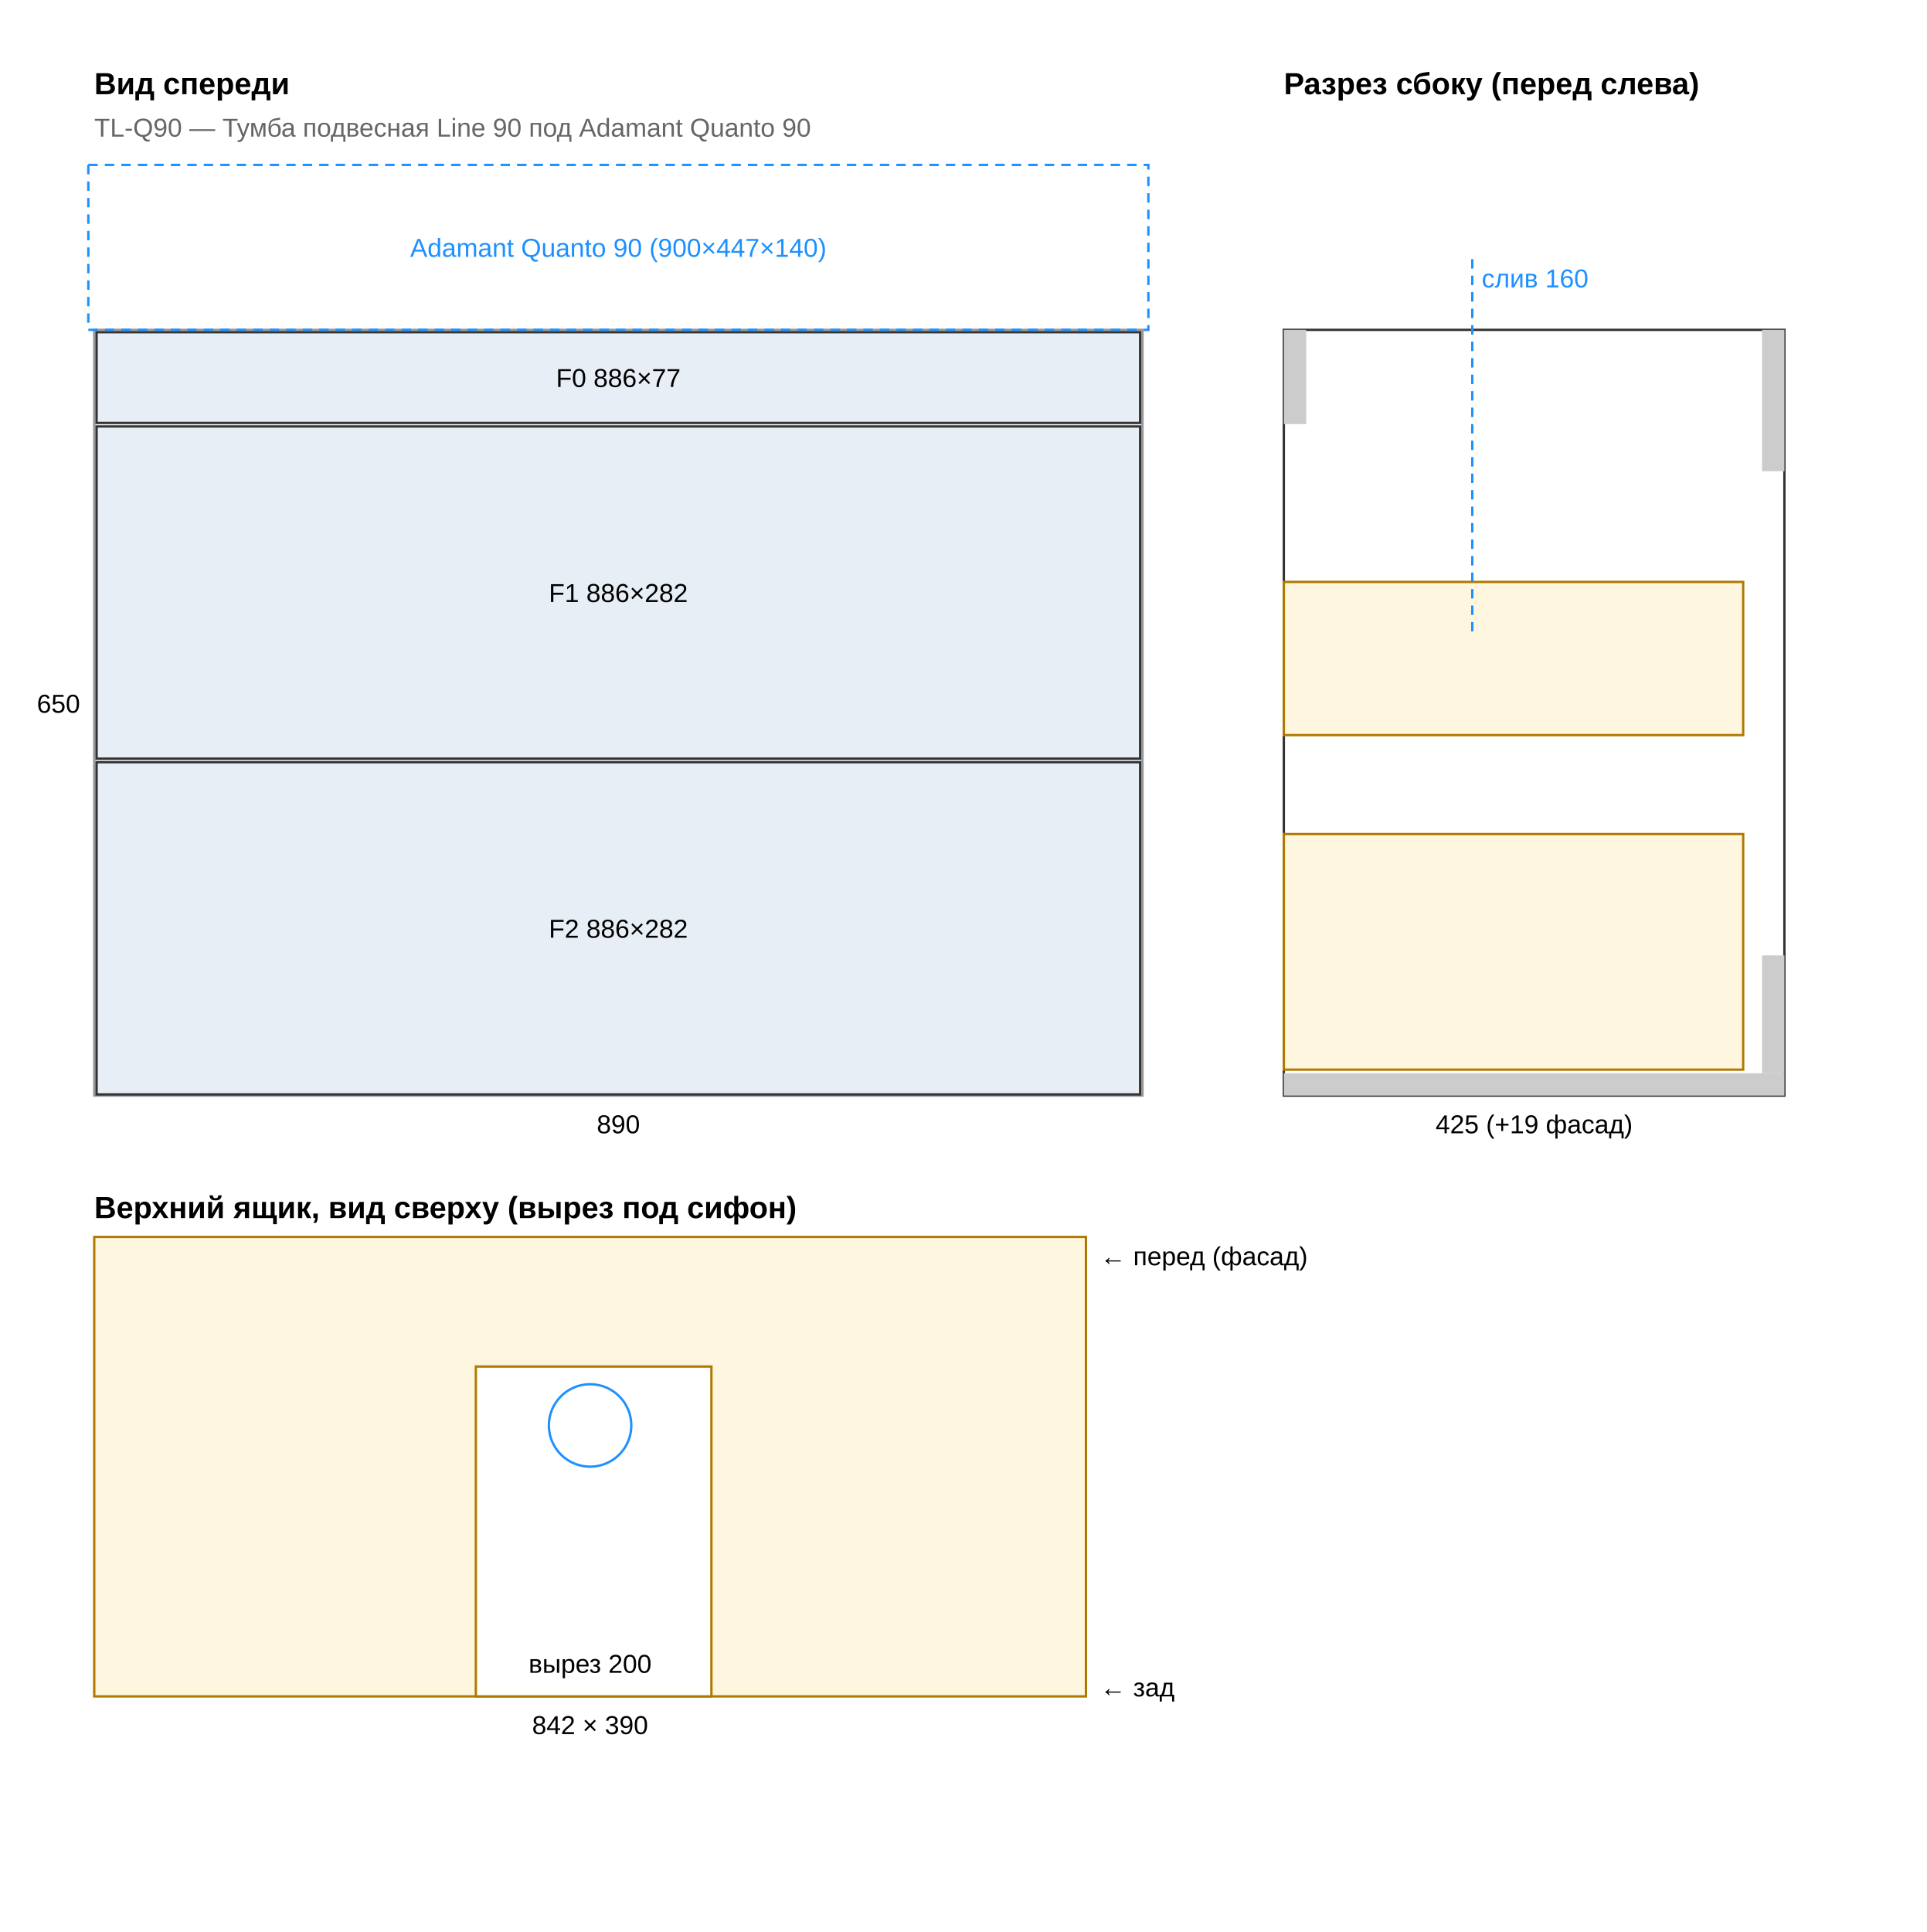
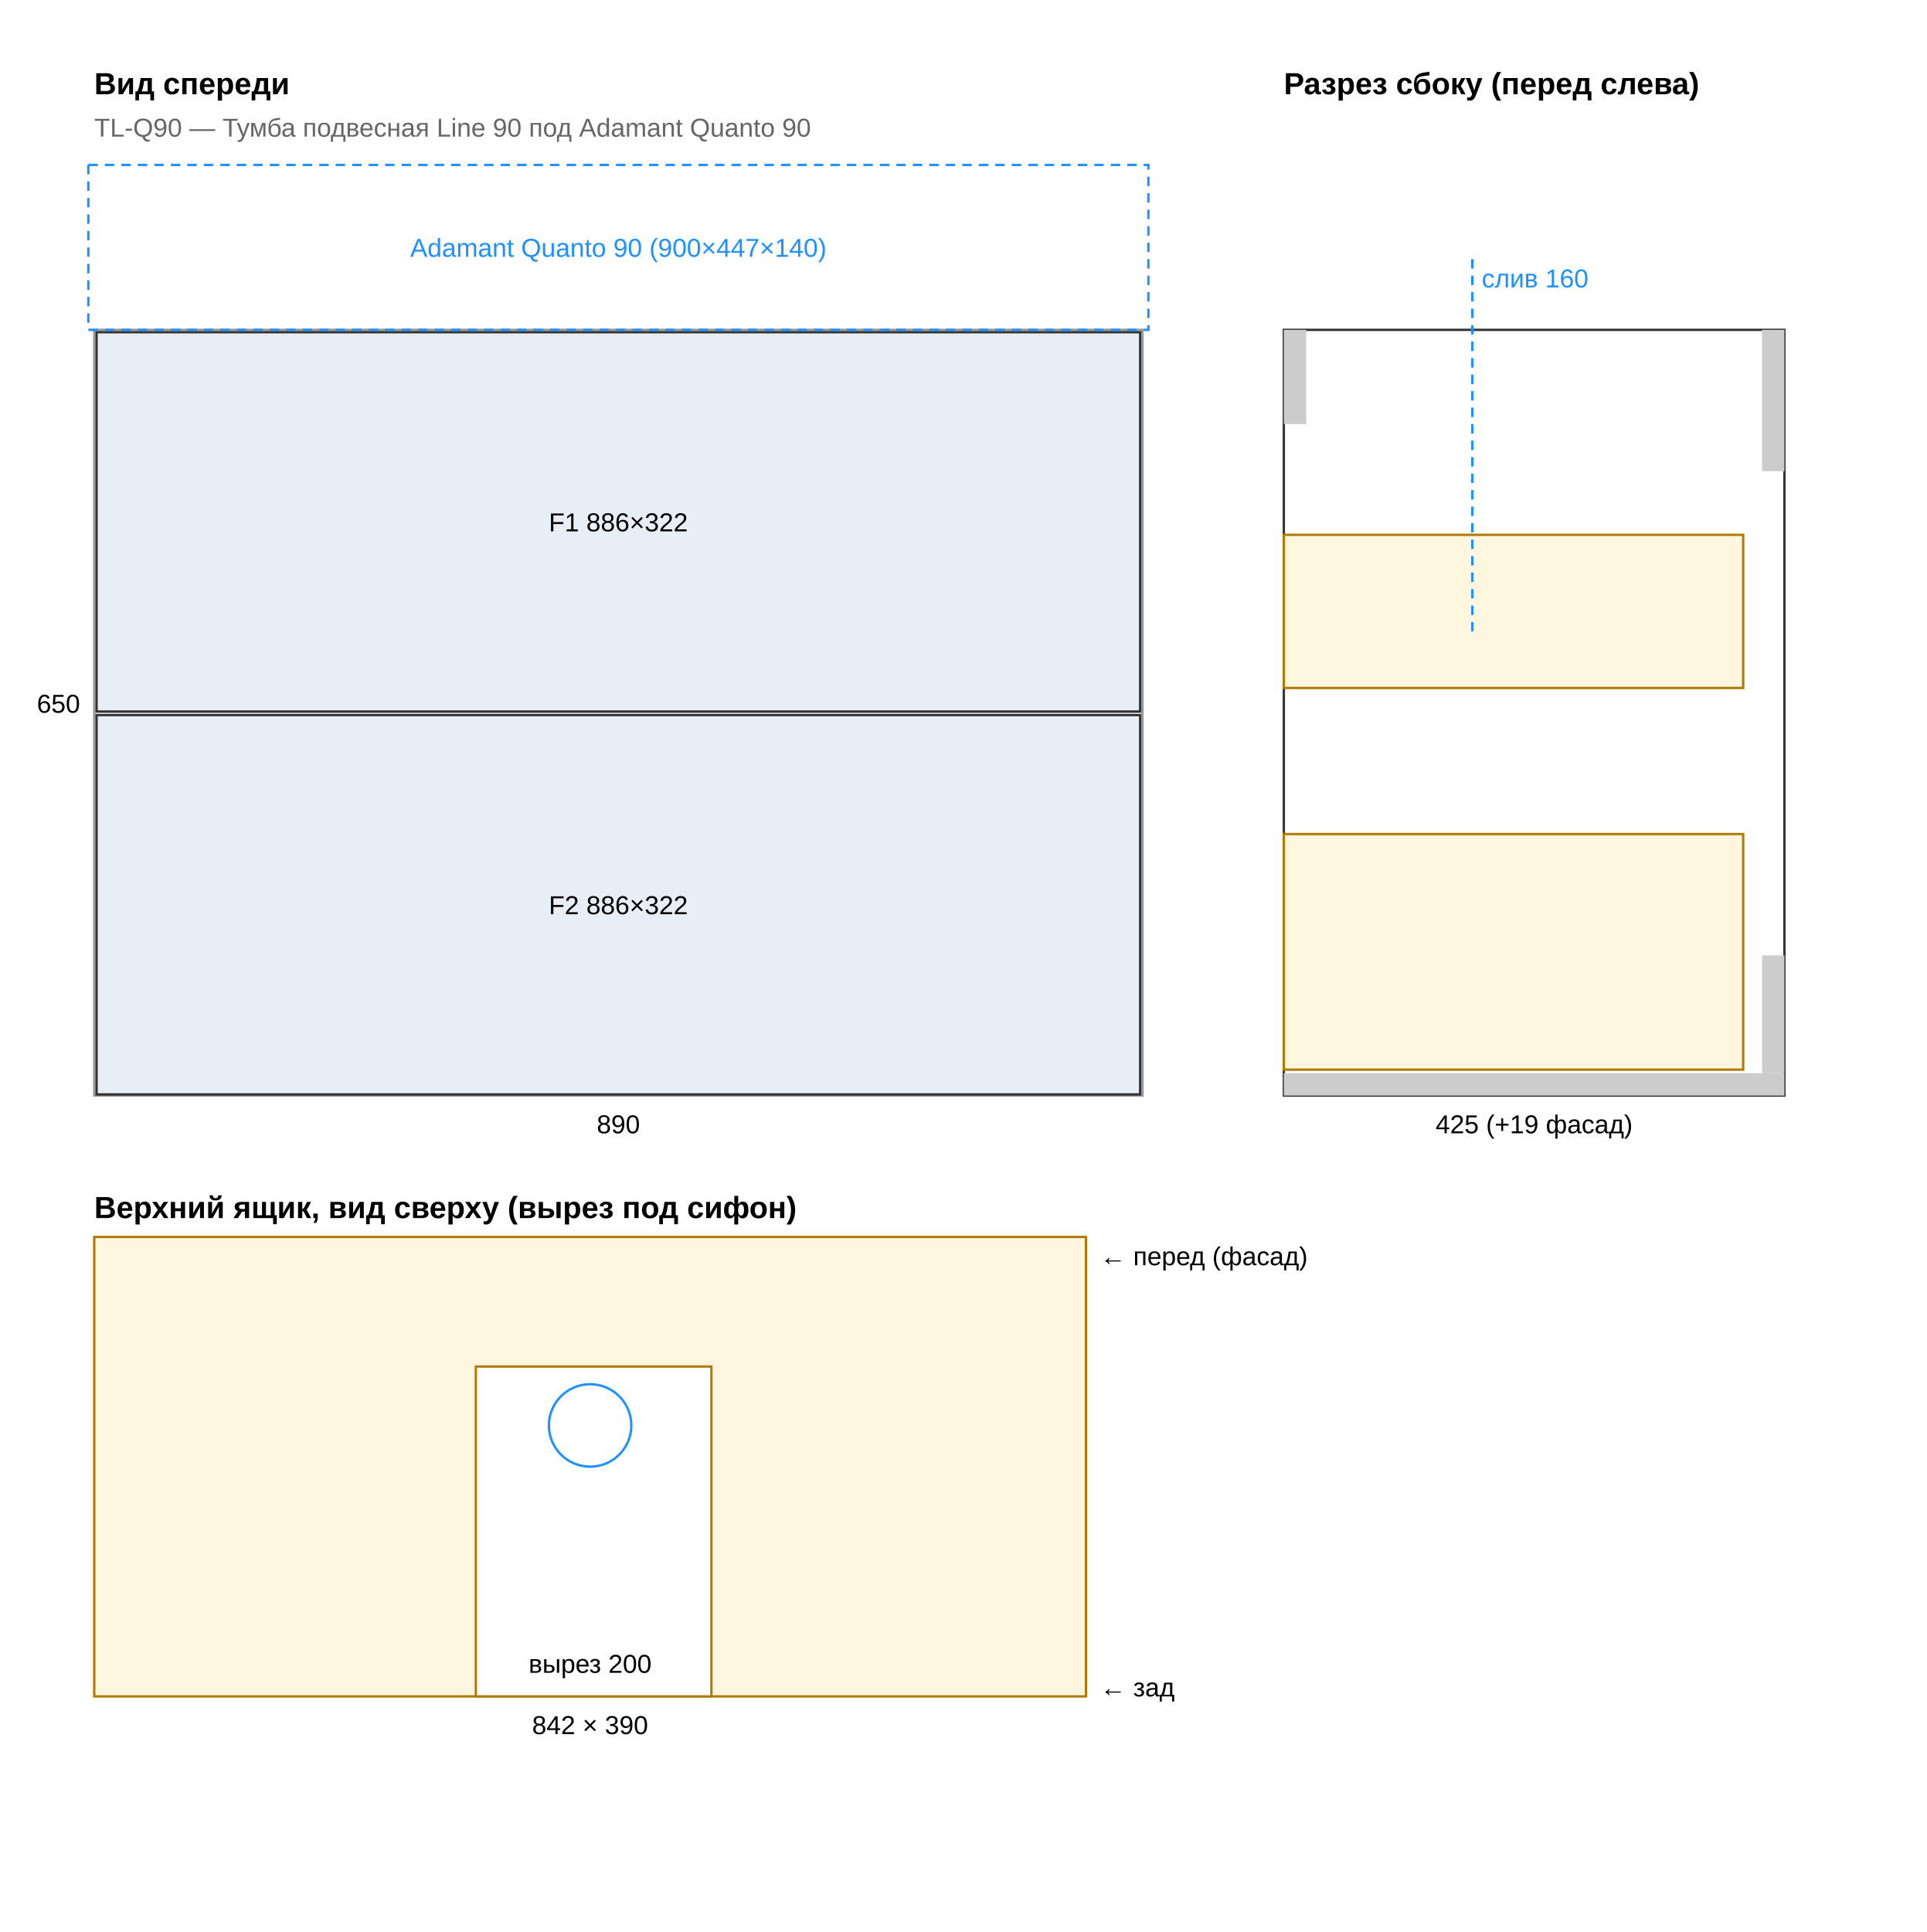
<svg xmlns="http://www.w3.org/2000/svg" width="818" height="820" viewBox="0 0 818 820" font-family="Arial" font-size="11">
  <rect width="100%" height="100%" fill="white" />
  <text x="40" y="40" font-size="13" font-weight="bold">Вид спереди</text>
  <rect x="40" y="140.0" width="445.0" height="325.0" fill="#f4f4f4" stroke="#999" />
-   <rect x="41.0" y="141.0" width="443.0" height="38.5" fill="#e8eef5" stroke="#333" />
-   <text x="262.5" y="164.25" text-anchor="middle">F0 886×77</text>
-   <rect x="41.0" y="181.0" width="443.0" height="141.0" fill="#e8eef5" stroke="#333" />
-   <text x="262.5" y="255.5" text-anchor="middle">F1 886×282</text>
-   <rect x="41.0" y="323.5" width="443.0" height="141.0" fill="#e8eef5" stroke="#333" />
-   <text x="262.5" y="398.0" text-anchor="middle">F2 886×282</text>
+   <rect x="41.0" y="141.0" width="443.0" height="161.0" fill="#e8eef5" stroke="#333" />
+   <text x="262.5" y="225.5" text-anchor="middle">F1 886×322</text>
+   <rect x="41.0" y="303.5" width="443.0" height="161.0" fill="#e8eef5" stroke="#333" />
+   <text x="262.5" y="388.0" text-anchor="middle">F2 886×322</text>
  <rect x="37.5" y="70.0" width="450.0" height="70.0" fill="none" stroke="#1E90FF" stroke-dasharray="4 3" />
  <text x="262.5" y="109.0" text-anchor="middle" fill="#1E90FF">Adamant Quanto 90 (900×447×140)</text>
  <text x="40" y="58" fill="#666">TL-Q90 — Тумба подвесная Line 90 под Adamant Quanto 90</text>
  <text x="262.5" y="481.0" text-anchor="middle">890</text>
  <text x="34" y="302.5" text-anchor="end">650</text>
  <text x="545.0" y="40" font-size="13" font-weight="bold">Разрез сбоку (перед слева)</text>
  <rect x="545.0" y="140.0" width="212.5" height="325.0" fill="none" stroke="#333" />
  <rect x="545.0" y="455.5" width="212.5" height="9.5" fill="#ccc" />
  <rect x="545.0" y="140.0" width="9.5" height="40.0" fill="#ccc" />
  <rect x="748.0" y="140.0" width="9.5" height="60.0" fill="#ccc" />
  <rect x="748.0" y="405.5" width="9.5" height="50.0" fill="#ccc" />
  <rect x="545.0" y="354.0" width="195.0" height="100.0" fill="#fff6e0" stroke="#b07a00" />
-   <rect x="545.0" y="247.0" width="195.0" height="65.0" fill="#fff6e0" stroke="#b07a00" />
+   <rect x="545.0" y="227.0" width="195.0" height="65.0" fill="#fff6e0" stroke="#b07a00" />
  <line x1="625.0" y1="110.0" x2="625.0" y2="270.0" stroke="#1E90FF" stroke-dasharray="4 3" />
  <text x="629.0" y="122.0" fill="#1E90FF">слив 160</text>
  <text x="651.25" y="481.0" text-anchor="middle">425 (+19 фасад)</text>
  <text x="40" y="517.0" font-size="13" font-weight="bold">Верхний ящик, вид сверху (вырез под сифон)</text>
  <rect x="40" y="525.0" width="421.0" height="195.0" fill="#fff6e0" stroke="#b07a00" />
  <rect x="202.0" y="580.0" width="100.0" height="140.0" fill="white" stroke="#b07a00" />
  <circle cx="250.5" cy="605.0" r="17.5" fill="none" stroke="#1E90FF" />
  <text x="250.5" y="710.0" text-anchor="middle">вырез 200</text>
  <text x="467.0" y="537.0">← перед (фасад)</text>
  <text x="467.0" y="720.0">← зад</text>
  <text x="250.5" y="736.0" text-anchor="middle">842 × 390</text>
</svg>
